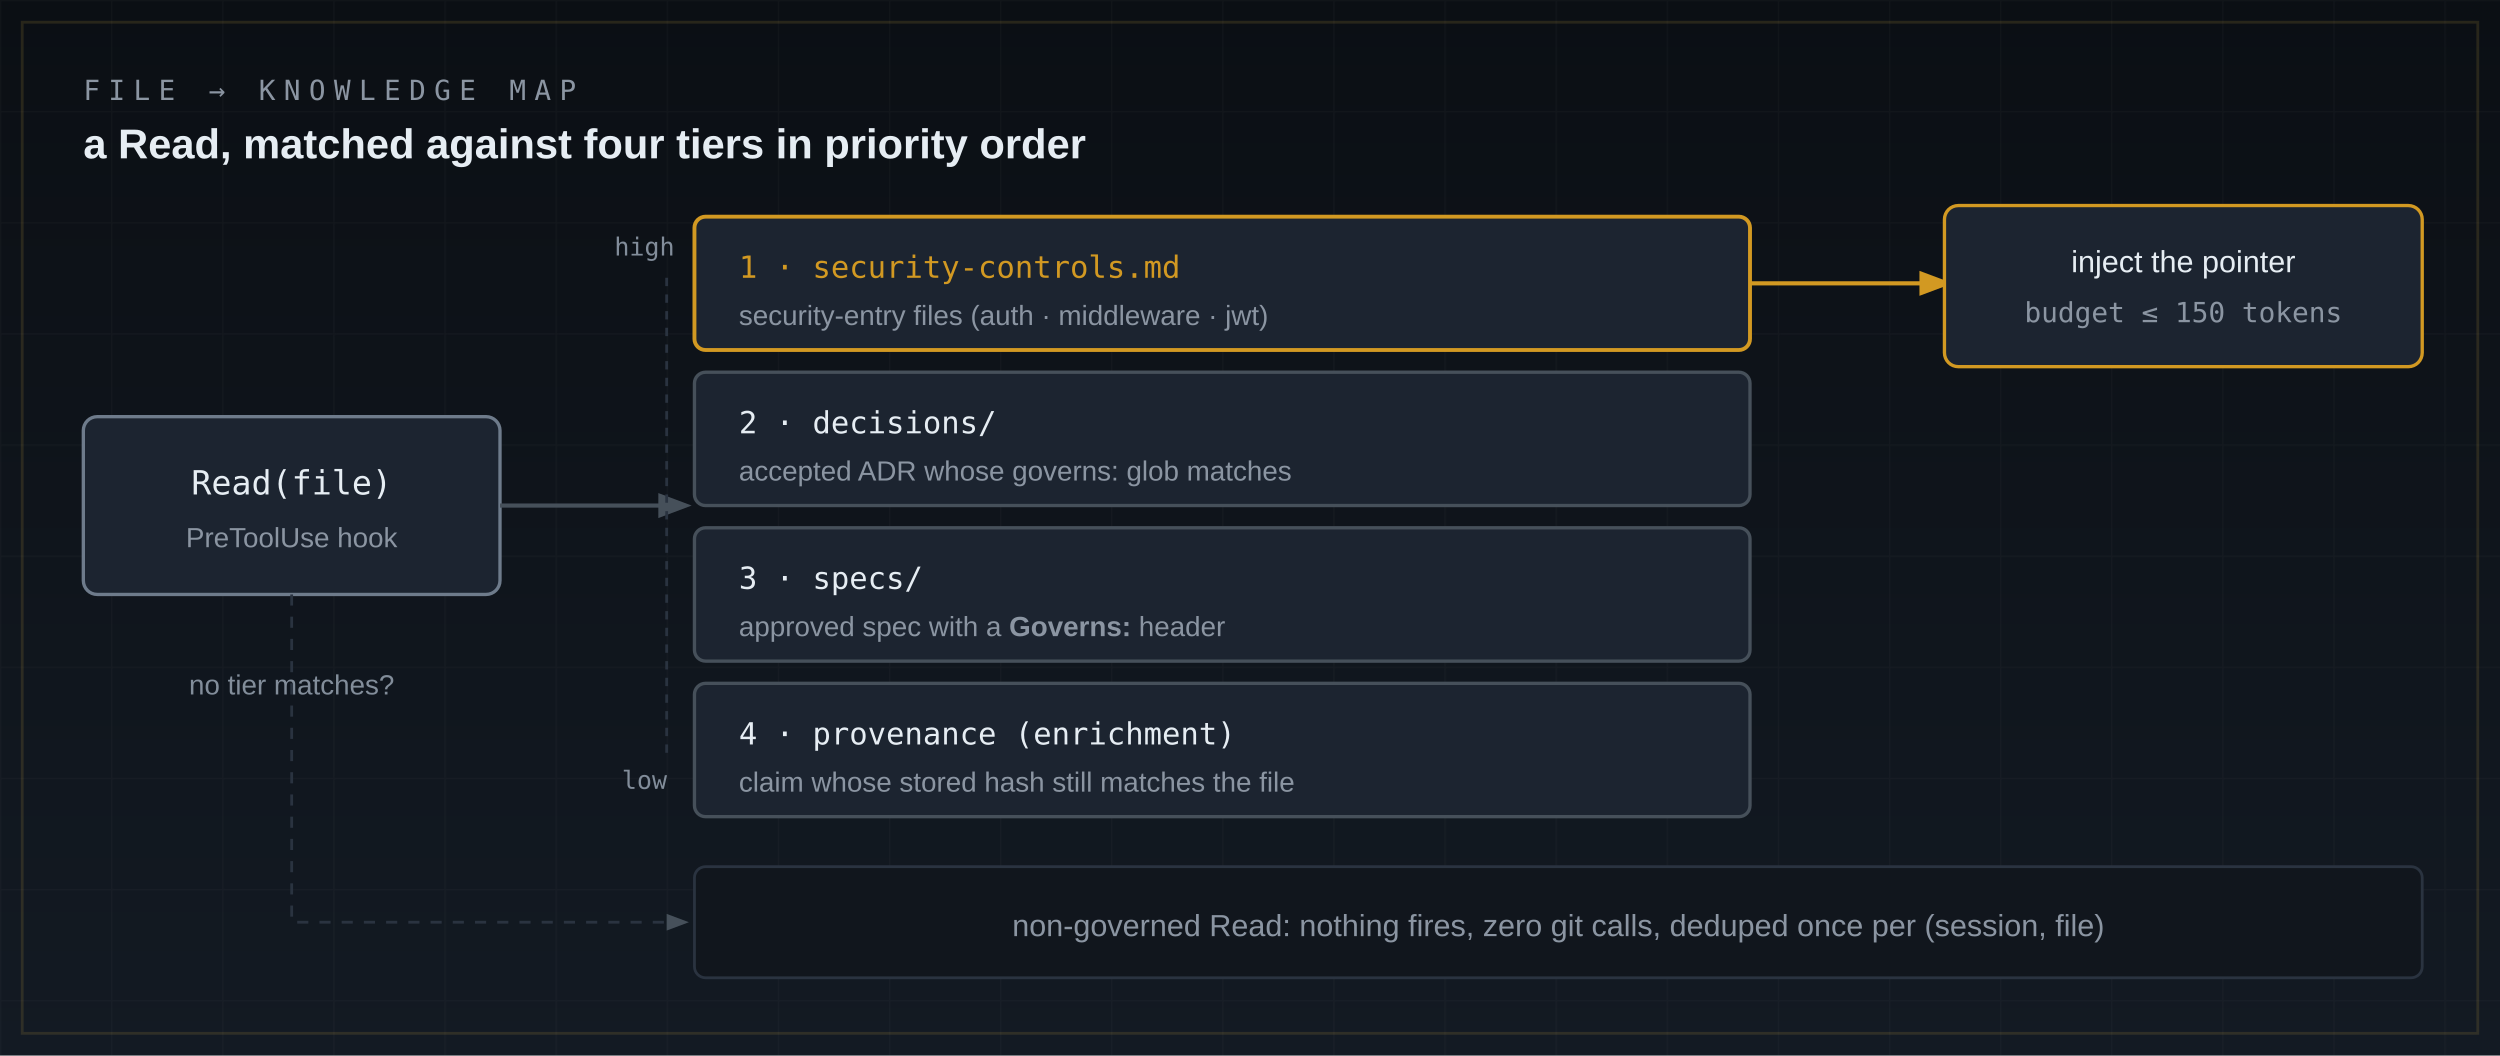
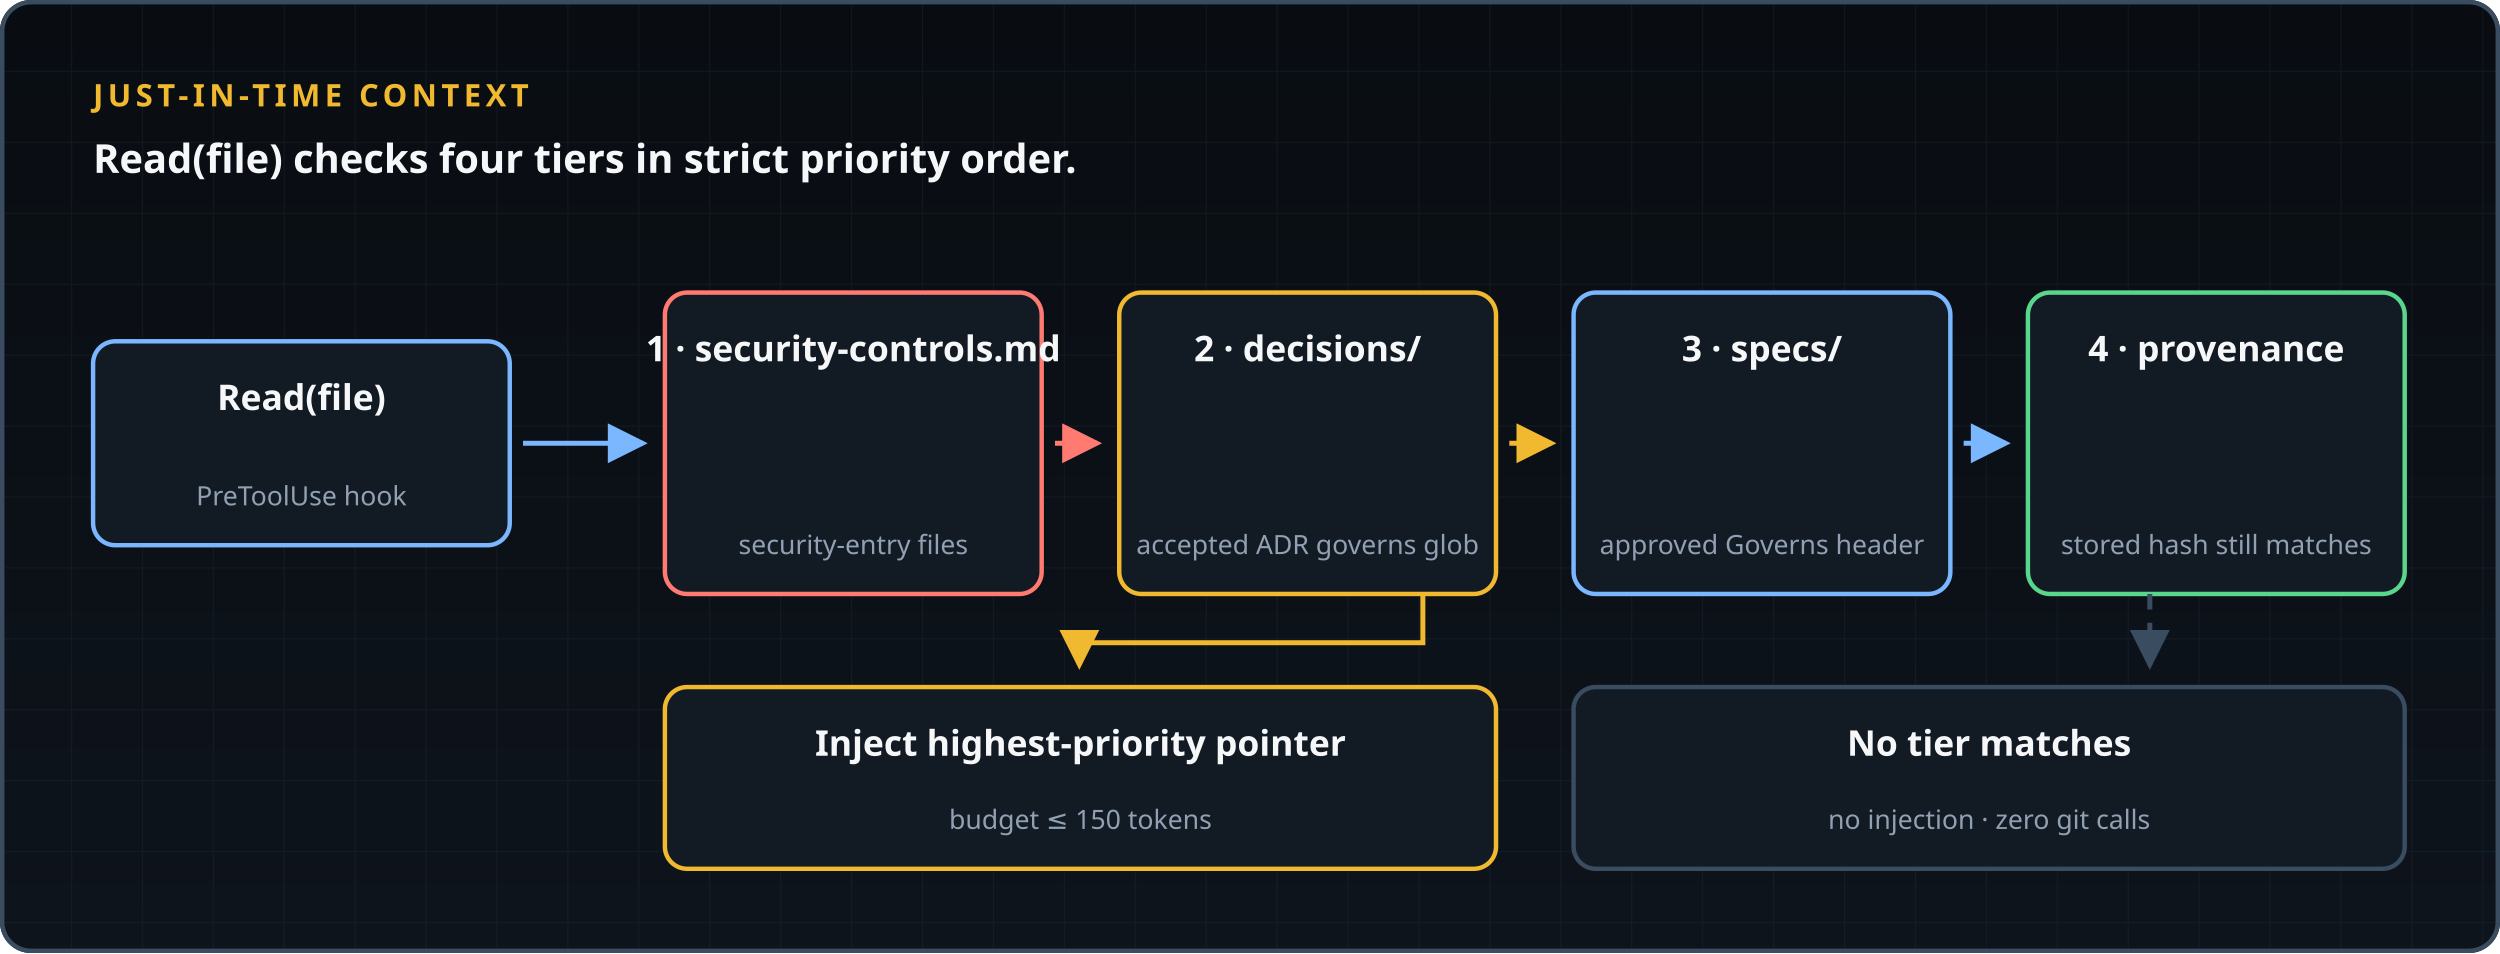
- <svg xmlns="http://www.w3.org/2000/svg" viewBox="0 0 900 380" role="img" aria-label="File to knowledge map for file-scoped context injection. A Read of a governed file is matched against four tiers in priority order: security-controls.md, accepted ADRs, approved specs, and provenance. The highest-priority match's pointer is injected within a 150-token budget. A Read of a non-governed file injects nothing and makes no git call.">
+ <svg xmlns="http://www.w3.org/2000/svg" viewBox="0 0 1128 430" role="img" data-diagram-system="ca-v2">
  <defs>
-     <linearGradient id="ftm-bg" x1="0" y1="0" x2="0" y2="1">
-       <stop offset="0" stop-color="#0b0f14" />
-       <stop offset="1" stop-color="#131a23" />
+     <linearGradient id="canvas" x1="0" y1="0" x2="0" y2="1">
+       <stop stop-color="#090d12" />
+       <stop offset="1" stop-color="#0e141c" />
    </linearGradient>
-     <pattern id="ftm-grid" width="40" height="40" patternUnits="userSpaceOnUse">
-       <path d="M 40 0 L 0 0 0 40" fill="none" stroke="#e6edf3" stroke-opacity="0.028" stroke-width="1" />
+     <pattern id="grid" width="32" height="32" patternUnits="userSpaceOnUse">
+       <path d="M32 0H0V32" fill="none" stroke="#273647" stroke-width="1" stroke-opacity=".24" />
    </pattern>
-     <marker id="ftm-arrow" markerWidth="8" markerHeight="8" refX="6" refY="3" orient="auto">
-       <path d="M0,0 L0,6 L8,3 Z" fill="#46505a" />
-     </marker>
-     <marker id="ftm-arrow-gold" markerWidth="8" markerHeight="8" refX="6" refY="3" orient="auto">
-       <path d="M0,0 L0,6 L8,3 Z" fill="#d29922" />
+     <marker id="arrow" markerWidth="8" markerHeight="8" refX="7" refY="4" orient="auto" markerUnits="strokeWidth">
+       <path d="M0 0 8 4 0 8z" fill="context-stroke" />
    </marker>
  </defs>
-   <rect width="900" height="380" fill="url(#ftm-bg)" />
-   <rect width="900" height="380" fill="url(#ftm-grid)" />
-   <rect x="8" y="8" width="884" height="364" fill="none" stroke="#e3b341" stroke-opacity="0.14" stroke-width="1" />
-   <text x="30" y="36" font-family="ui-monospace, 'Cascadia Code', Consolas, monospace" font-size="10" letter-spacing="3" fill="#8b95a2">FILE → KNOWLEDGE MAP</text>
-   <text x="30" y="57" font-family="'Segoe UI', -apple-system, 'Helvetica Neue', Arial, sans-serif" font-size="15" fill="#e6edf3" font-weight="600">a Read, matched against four tiers in priority order</text>
-   <rect x="30" y="150" width="150" height="64" rx="5" fill="#1c2430" stroke="#6e7b8b" stroke-width="1.2" />
-   <text x="105" y="178" text-anchor="middle" font-family="ui-monospace, 'Cascadia Code', Consolas, monospace" font-size="12" fill="#e6edf3">Read(file)</text>
-   <text x="105" y="197" text-anchor="middle" font-family="'Segoe UI', -apple-system, Arial, sans-serif" font-size="10" fill="#8b95a2">PreToolUse hook</text>
-   <line x1="180" y1="182" x2="246" y2="182" stroke="#46505a" stroke-width="1.5" marker-end="url(#ftm-arrow)" />
-   <rect x="250" y="78" width="380" height="48" rx="4" fill="#1c2430" stroke="#d29922" stroke-width="1.4" />
-   <text x="266" y="100" font-family="ui-monospace, Consolas, monospace" font-size="11" fill="#d29922">1 · security-controls.md</text>
-   <text x="266" y="117" font-family="'Segoe UI', Arial, sans-serif" font-size="10" fill="#8b95a2">security-entry files (auth · middleware · jwt)</text>
-   <rect x="250" y="134" width="380" height="48" rx="4" fill="#1c2430" stroke="#46505a" stroke-width="1.2" />
-   <text x="266" y="156" font-family="ui-monospace, Consolas, monospace" font-size="11" fill="#e6edf3">2 · decisions/</text>
-   <text x="266" y="173" font-family="'Segoe UI', Arial, sans-serif" font-size="10" fill="#8b95a2">accepted ADR whose governs: glob matches</text>
-   <rect x="250" y="190" width="380" height="48" rx="4" fill="#1c2430" stroke="#46505a" stroke-width="1.2" />
-   <text x="266" y="212" font-family="ui-monospace, Consolas, monospace" font-size="11" fill="#e6edf3">3 · specs/</text>
-   <text x="266" y="229" font-family="'Segoe UI', Arial, sans-serif" font-size="10" fill="#8b95a2">approved spec with a <tspan font-weight="600">Governs:</tspan> header</text>
-   <rect x="250" y="246" width="380" height="48" rx="4" fill="#1c2430" stroke="#46505a" stroke-width="1.2" />
-   <text x="266" y="268" font-family="ui-monospace, Consolas, monospace" font-size="11" fill="#e6edf3">4 · provenance (enrichment)</text>
-   <text x="266" y="285" font-family="'Segoe UI', Arial, sans-serif" font-size="10" fill="#8b95a2">claim whose stored hash still matches the file</text>
-   <text x="232" y="92" text-anchor="middle" font-family="ui-monospace, monospace" font-size="9" fill="#828d9a">high</text>
-   <line x1="240" y1="100" x2="240" y2="272" stroke="#2a3340" stroke-width="1" stroke-dasharray="3 3" />
-   <text x="232" y="284" text-anchor="middle" font-family="ui-monospace, monospace" font-size="9" fill="#828d9a">low</text>
-   <line x1="630" y1="102" x2="700" y2="102" stroke="#d29922" stroke-width="1.5" marker-end="url(#ftm-arrow-gold)" />
-   <rect x="700" y="74" width="172" height="58" rx="5" fill="#1c2430" stroke="#d29922" stroke-width="1.2" />
-   <text x="786" y="98" text-anchor="middle" font-family="'Segoe UI', Arial, sans-serif" font-size="11" fill="#e6edf3">inject the pointer</text>
-   <text x="786" y="116" text-anchor="middle" font-family="ui-monospace, monospace" font-size="10" fill="#8b95a2">budget ≤ 150 tokens</text>
-   <text x="105" y="250" text-anchor="middle" font-family="'Segoe UI', Arial, sans-serif" font-size="10" fill="#828d9a">no tier matches?</text>
-   <path d="M 105 214 L 105 332 L 246 332" fill="none" stroke="#2a3340" stroke-width="1" stroke-dasharray="4 4" marker-end="url(#ftm-arrow)" />
-   <rect x="250" y="312" width="622" height="40" rx="4" fill="#11161d" stroke="#2a3340" stroke-width="1" />
-   <text x="561" y="337" text-anchor="middle" font-family="'Segoe UI', Arial, sans-serif" font-size="11" fill="#8b95a2">non-governed Read: nothing fires, zero git calls, deduped once per (session, file)</text>
+   <rect width="1128" height="430" rx="14" fill="url(#canvas)" />
+   <rect width="1128" height="430" rx="14" fill="url(#grid)" />
+   <rect x="1" y="1" width="1126" height="428" rx="13" fill="none" stroke="#3a4c60" stroke-width="2" />
+   <text x="42" y="48" font-family="JetBrains Mono Variable" font-size="14" font-weight="750" fill="#f0b92f" text-anchor="start" letter-spacing="2">JUST-IN-TIME CONTEXT</text>
+   <text x="42" y="78" font-family="Manrope Variable" font-size="18" font-weight="700" fill="#f6f7f9" text-anchor="start">Read(file) checks four tiers in strict priority order.</text>
+   <rect x="42" y="154" width="188" height="92" rx="10" fill="#121a24" stroke="#7ab7ff" stroke-width="2" />
+   <text x="136" y="185" font-family="Manrope Variable" font-size="16" font-weight="700" fill="#f6f7f9" text-anchor="middle">Read(file)</text>
+   <text x="136" y="228" font-family="JetBrains Mono Variable" font-size="12" font-weight="500" fill="#91a0b2" text-anchor="middle" data-label-kind="annotation">PreToolUse hook</text>
+   <rect x="300" y="132" width="170" height="136" rx="10" fill="#121a24" stroke="#ff7b72" stroke-width="2" />
+   <text x="385" y="163" font-family="Manrope Variable" font-size="16" font-weight="700" fill="#f6f7f9" text-anchor="middle">1 · security-controls.md</text>
+   <text x="385" y="250" font-family="JetBrains Mono Variable" font-size="12" font-weight="500" fill="#91a0b2" text-anchor="middle" data-label-kind="annotation">security-entry files</text>
+   <path d="M236 200 L290 200" fill="none" stroke="#7ab7ff" stroke-width="2.25" marker-end="url(#arrow)" />
+   <path d="M476 200 L495 200" fill="none" stroke="#ff7b72" stroke-width="2.25" marker-end="url(#arrow)" />
+   <rect x="505" y="132" width="170" height="136" rx="10" fill="#121a24" stroke="#f0b92f" stroke-width="2" />
+   <text x="590" y="163" font-family="Manrope Variable" font-size="16" font-weight="700" fill="#f6f7f9" text-anchor="middle">2 · decisions/</text>
+   <text x="590" y="250" font-family="JetBrains Mono Variable" font-size="12" font-weight="500" fill="#91a0b2" text-anchor="middle" data-label-kind="annotation">accepted ADR governs glob</text>
+   <path d="M681 200 L700 200" fill="none" stroke="#f0b92f" stroke-width="2.25" marker-end="url(#arrow)" />
+   <rect x="710" y="132" width="170" height="136" rx="10" fill="#121a24" stroke="#7ab7ff" stroke-width="2" />
+   <text x="795" y="163" font-family="Manrope Variable" font-size="16" font-weight="700" fill="#f6f7f9" text-anchor="middle">3 · specs/</text>
+   <text x="795" y="250" font-family="JetBrains Mono Variable" font-size="12" font-weight="500" fill="#91a0b2" text-anchor="middle" data-label-kind="annotation">approved Governs header</text>
+   <path d="M886 200 L905 200" fill="none" stroke="#7ab7ff" stroke-width="2.25" marker-end="url(#arrow)" />
+   <rect x="915" y="132" width="170" height="136" rx="10" fill="#121a24" stroke="#58d68d" stroke-width="2" />
+   <text x="1000" y="163" font-family="Manrope Variable" font-size="16" font-weight="700" fill="#f6f7f9" text-anchor="middle">4 · provenance</text>
+   <text x="1000" y="250" font-family="JetBrains Mono Variable" font-size="12" font-weight="500" fill="#91a0b2" text-anchor="middle" data-label-kind="annotation">stored hash still matches</text>
+   <rect x="300" y="310" width="375" height="82" rx="10" fill="#121a24" stroke="#f0b92f" stroke-width="2" />
+   <text x="487.5" y="341" font-family="Manrope Variable" font-size="16" font-weight="700" fill="#f6f7f9" text-anchor="middle">Inject highest-priority pointer</text>
+   <text x="487.5" y="374" font-family="JetBrains Mono Variable" font-size="12" font-weight="500" fill="#91a0b2" text-anchor="middle" data-label-kind="annotation">budget ≤ 150 tokens</text>
+   <rect x="710" y="310" width="375" height="82" rx="10" fill="#121a24" stroke="#3a4c60" stroke-width="2" />
+   <text x="897.5" y="341" font-family="Manrope Variable" font-size="16" font-weight="700" fill="#f6f7f9" text-anchor="middle">No tier matches</text>
+   <text x="897.5" y="374" font-family="JetBrains Mono Variable" font-size="12" font-weight="500" fill="#91a0b2" text-anchor="middle" data-label-kind="annotation">no injection · zero git calls</text>
+   <polyline points="642,268 642,290 487,290 487,300" fill="none" stroke="#f0b92f" stroke-width="2.25" marker-end="url(#arrow)" />
+   <polyline points="970,268 970,300" fill="none" stroke="#3a4c60" stroke-width="2.25" stroke-dasharray="7 6" marker-end="url(#arrow)" />
</svg>
